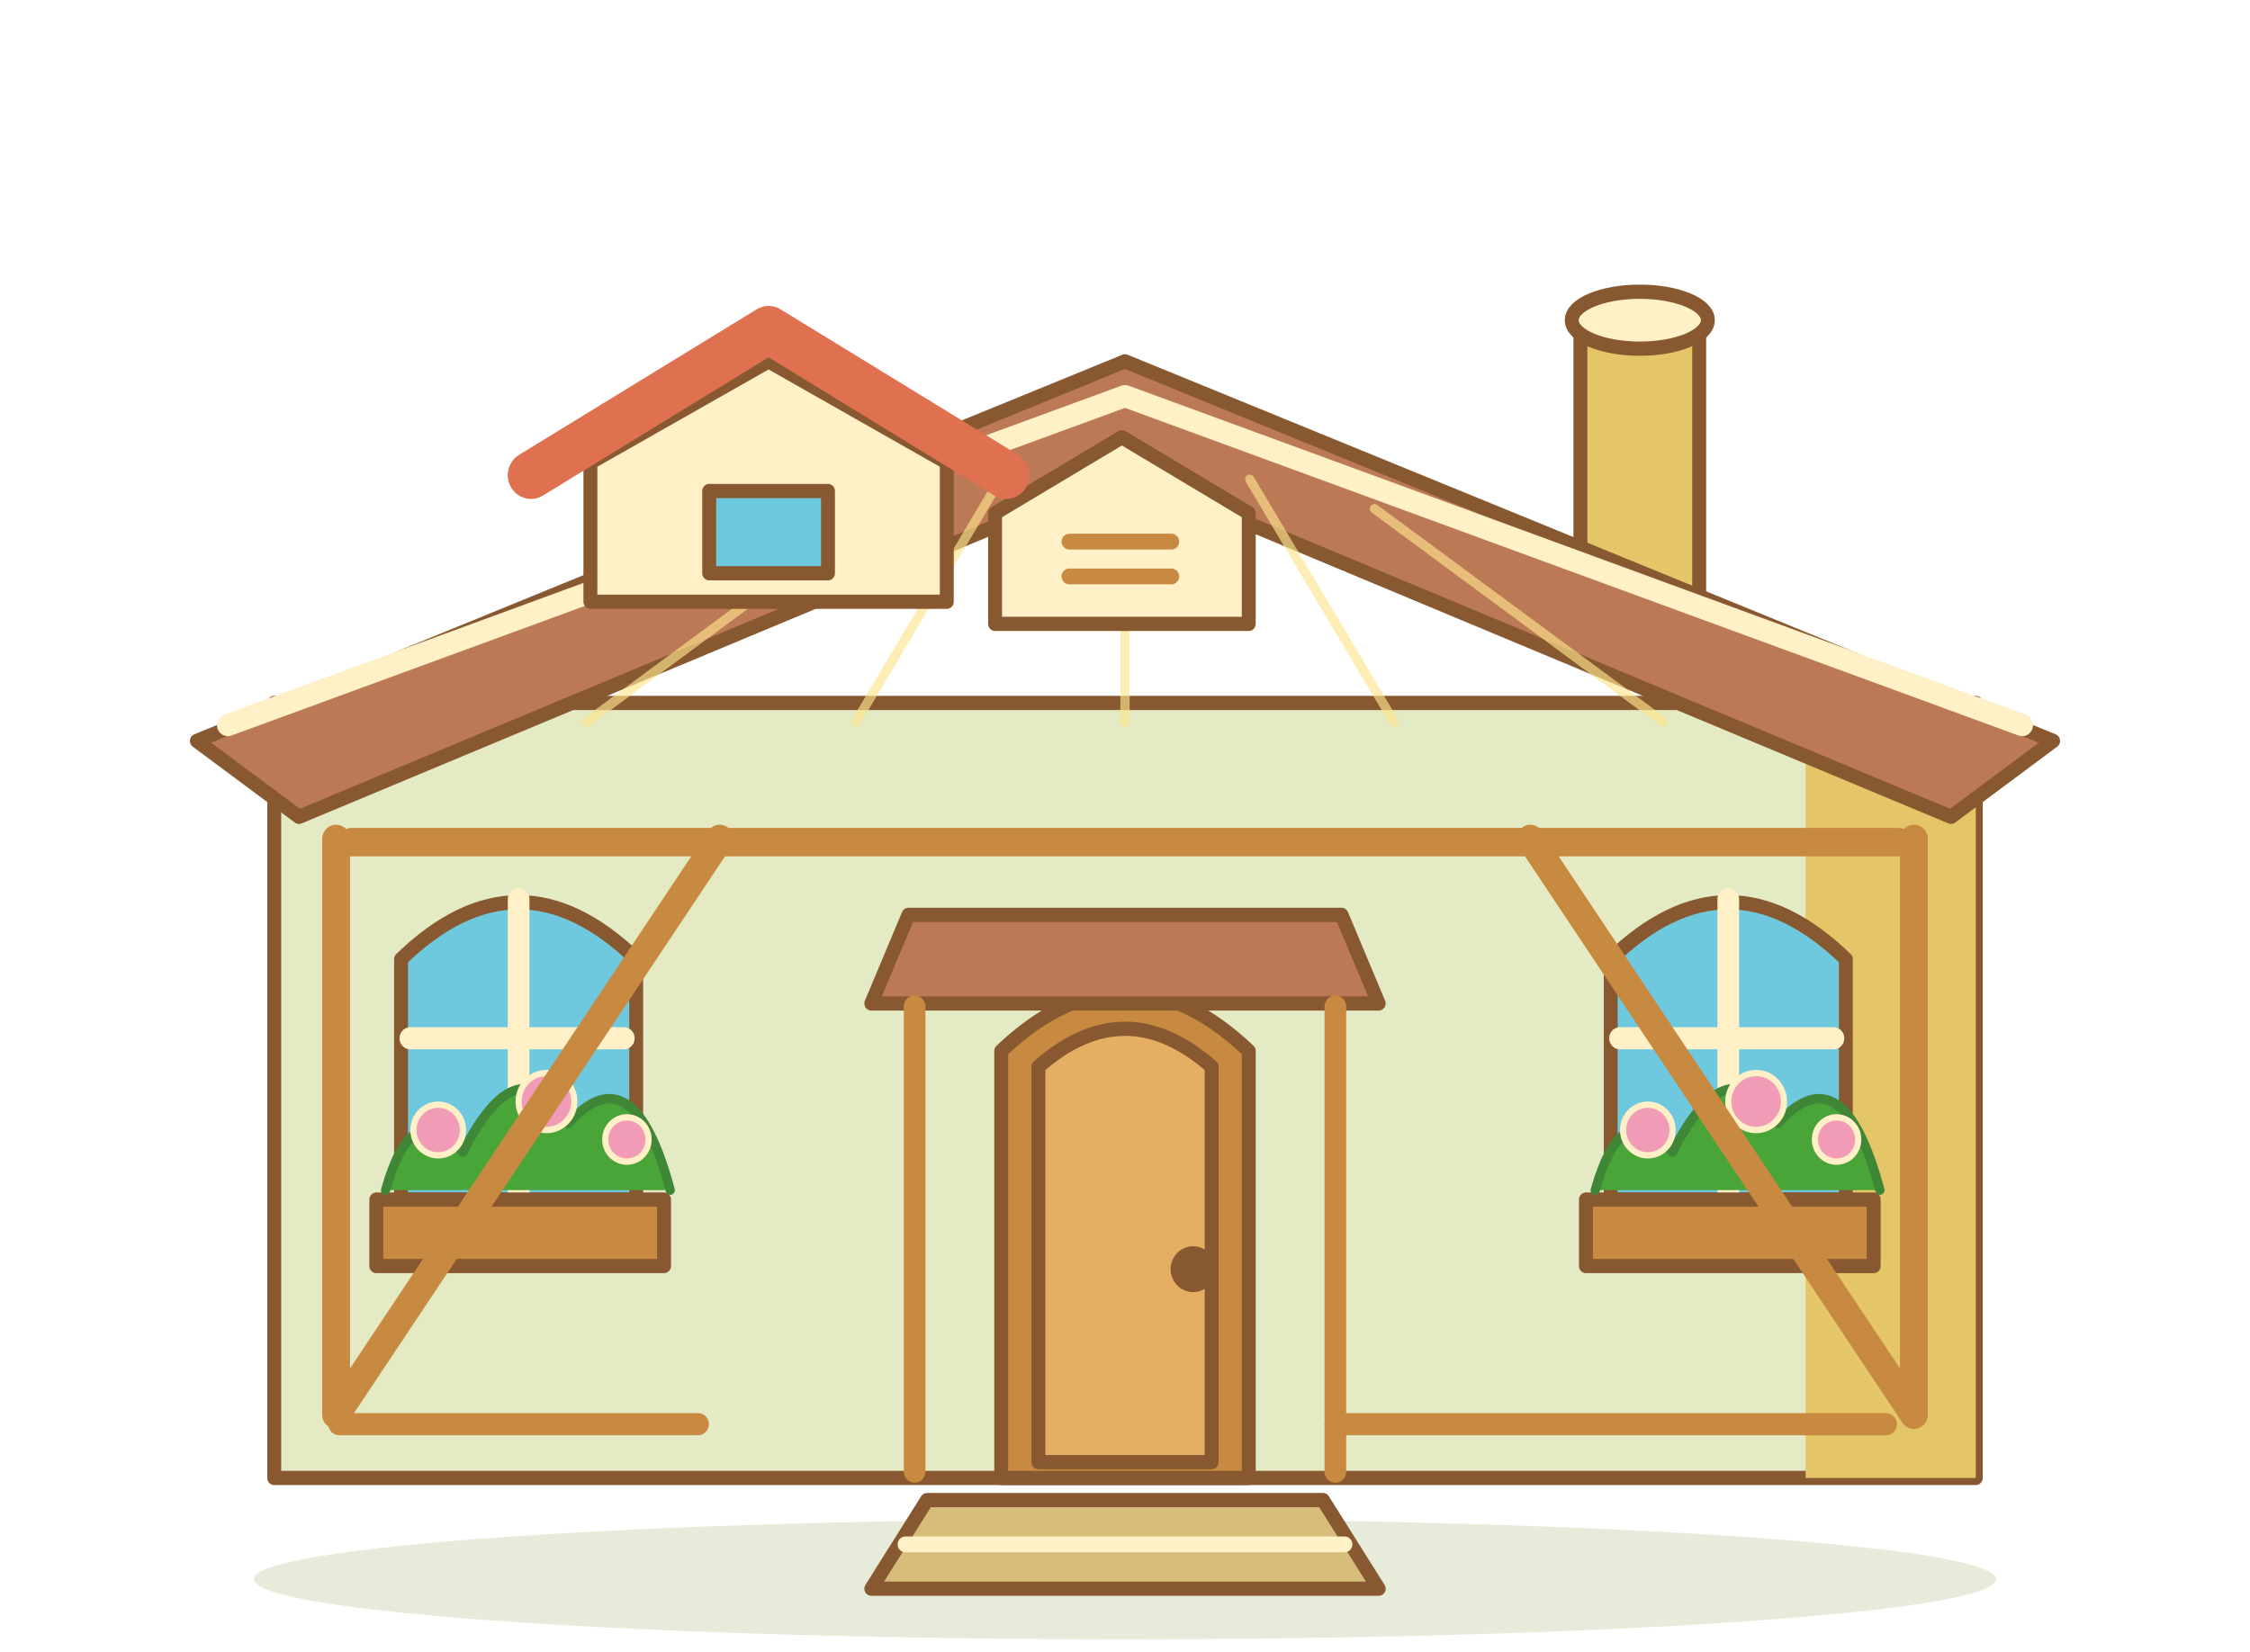
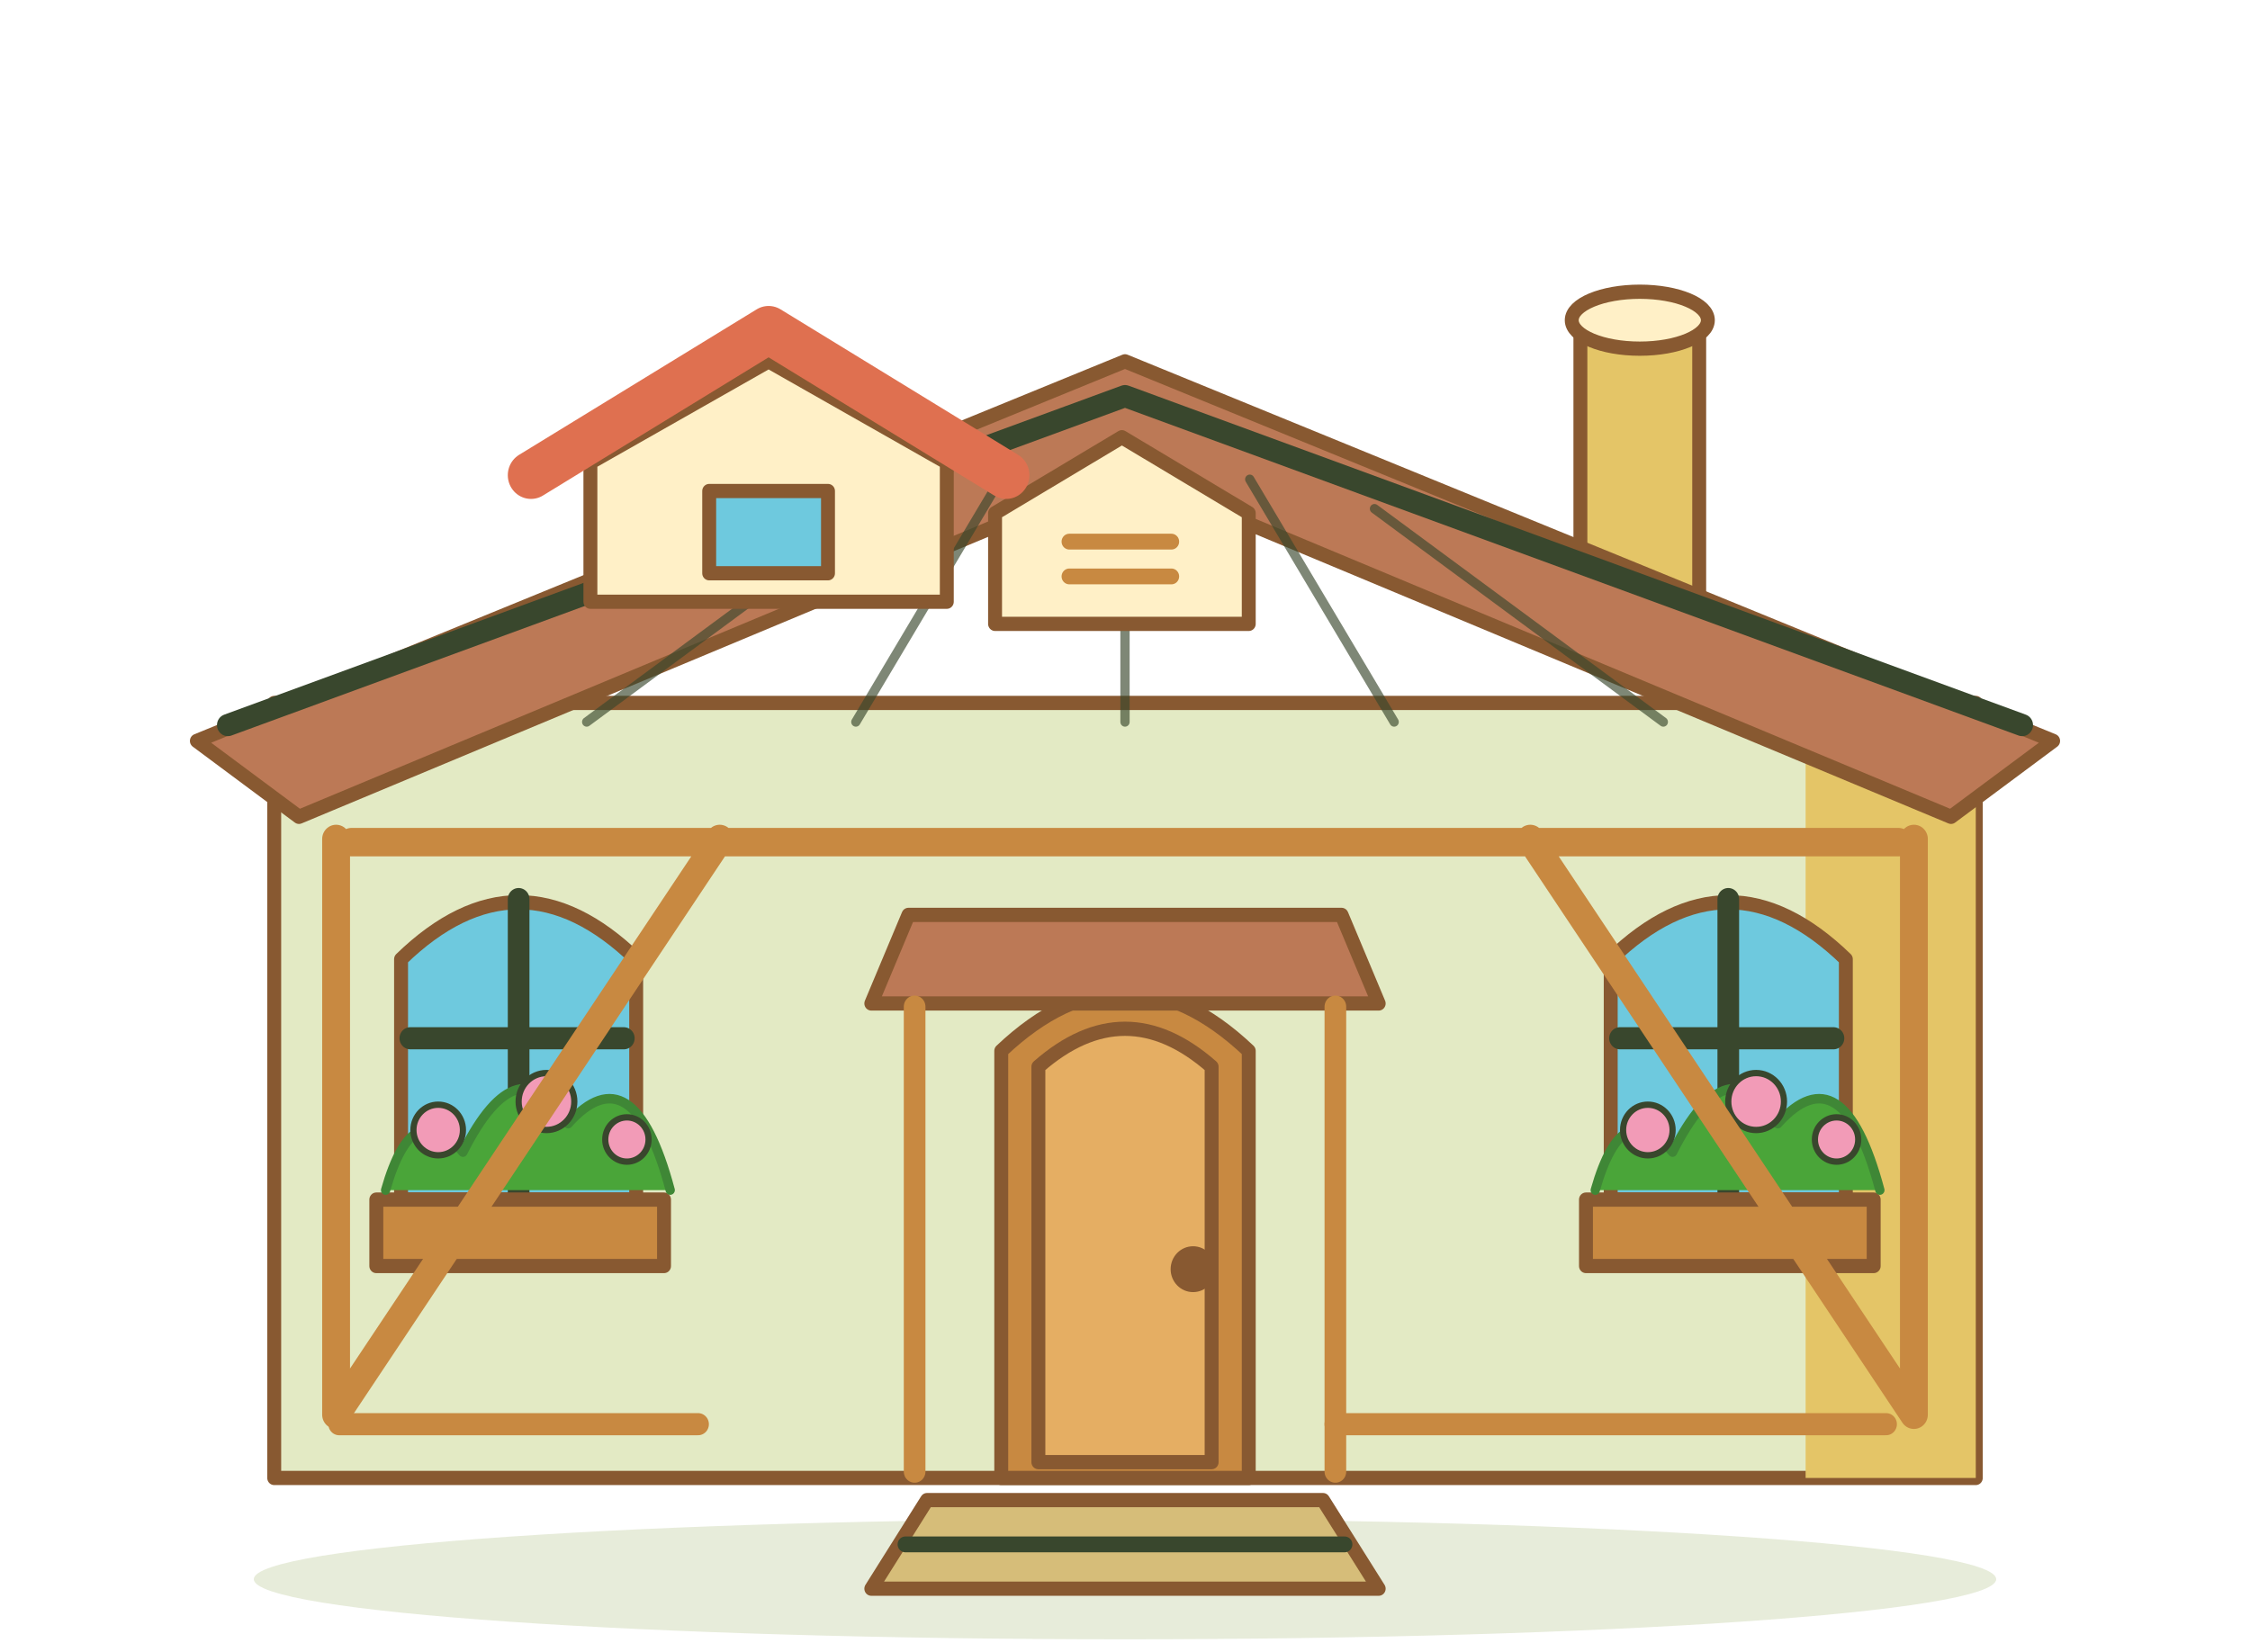
<svg xmlns="http://www.w3.org/2000/svg" width="640" height="470" viewBox="0 0 640 470">
  <g transform="translate(38.4 47) scale(0.88 0.9)" stroke="#885931" stroke-width="4.5" stroke-linecap="round" stroke-linejoin="round">
    <ellipse cx="320" cy="447" rx="281.6" ry="19" fill="#7b9633" opacity=".18" stroke="none" />
    <path d="M467.2 50V145H505.6V48Z" fill="#e4c567" />
    <ellipse cx="486.4" cy="49" rx="22" ry="9" fill="#fff0c7" />
    <path d="M45 170H595V415H45Z" fill="#e3eac4" />
    <path d="M540 170H595V415H540Z" fill="#e4c567" stroke="none" />
    <path d="M20 182L320 62L620 182L587 206L320 97L53 206Z" fill="#bc7956" />
-     <path d="M30 177L320 73L610 177" fill="none" stroke="#fff0c7" stroke-width="7" />
-     <path d="M239.36 108.6L146 176" fill="none" stroke="#fde48c" stroke-width="3" opacity=".65" />
-     <path d="M279.68 99.3L233 176" fill="none" stroke="#fde48c" stroke-width="3" opacity=".65" />
-     <path d="M320 90L320 176" fill="none" stroke="#fde48c" stroke-width="3" opacity=".65" />
-     <path d="M360.32 99.3L407 176" fill="none" stroke="#fde48c" stroke-width="3" opacity=".65" />
-     <path d="M400.64 108.6L494 176" fill="none" stroke="#fde48c" stroke-width="3" opacity=".65" />
+     <path d="M30 177L320 73L610 177" fill="none" stroke="#39472d" stroke-width="7" />
+     <path d="M239.36 108.6L146 176" fill="none" stroke="#39472d" stroke-width="3" opacity=".65" />
+     <path d="M279.68 99.3L233 176" fill="none" stroke="#39472d" stroke-width="3" opacity=".65" />
+     <path d="M320 90L320 176" fill="none" stroke="#39472d" stroke-width="3" opacity=".65" />
+     <path d="M360.32 99.3L407 176" fill="none" stroke="#39472d" stroke-width="3" opacity=".65" />
+     <path d="M400.64 108.6L494 176" fill="none" stroke="#39472d" stroke-width="3" opacity=".65" />
    <path d="M280 415V280Q320 243 360 280V415Z" fill="#c88941" />
    <path d="M292 410V285Q320 261 348 285V410Z" fill="#e5ae63" />
    <circle cx="342" cy="349" r="5" fill="#885931" />
    <path d="M86 327V251Q124 215 162 251V327Z" fill="#6ec9de" />
-     <path d="M124 232V325 M89 276H158" stroke="#fff0c7" stroke-width="7" />
+     <path d="M124 232V325 M89 276H158" stroke="#39472d" stroke-width="7" />
    <path d="M78 327H171V348H78Z" fill="#c88941" />
    <path d="M81 324q9-31 25-12q18-35 34-9q21-23 33 21" fill="#4aa539" stroke="#3f8736" stroke-width="3" />
-     <g fill="#f29bb7" stroke="#fff0c7" stroke-width="2">
+     <g fill="#f29bb7" stroke="#39472d" stroke-width="2">
      <circle cx="98" cy="305" r="8" />
      <circle cx="133" cy="296" r="9" />
      <circle cx="159" cy="308" r="7" />
    </g>
    <path d="M477 327V251Q515 215 553 251V327Z" fill="#6ec9de" />
-     <path d="M515 232V325 M480 276H549" stroke="#fff0c7" stroke-width="7" />
+     <path d="M515 232V325 M480 276H549" stroke="#39472d" stroke-width="7" />
    <path d="M469 327H562V348H469Z" fill="#c88941" />
    <path d="M472 324q9-31 25-12q18-35 34-9q21-23 33 21" fill="#4aa539" stroke="#3f8736" stroke-width="3" />
-     <g fill="#f29bb7" stroke="#fff0c7" stroke-width="2">
+     <g fill="#f29bb7" stroke="#39472d" stroke-width="2">
      <circle cx="489" cy="305" r="8" />
      <circle cx="524" cy="296" r="9" />
      <circle cx="550" cy="308" r="7" />
    </g>
    <path d="M256 422H384L402 450H238Z" fill="#d6bd79" />
-     <path d="M249 436H391" stroke="#fff0c7" stroke-width="5" />
+     <path d="M249 436H391" stroke="#39472d" stroke-width="5" />
    <path d="M250 237H390L402 265H238Z" fill="#bc7956" />
    <path d="M252 266V413 M388 266V413" stroke="#c88941" stroke-width="7" />
    <path d="M65 213V395L189 213 M575 213V395L451 213 M70 214H570" fill="none" stroke="#c88941" stroke-width="9" />
    <path d="M278 110L319 86L360 110V145H278Z" fill="#fff0c7" />
    <path d="M302 119H335 M302 130H335" stroke="#c88941" stroke-width="5" />
    <path d="M66 398H182 M388 398H566" stroke="#c88941" stroke-width="7" />
    <path d="M147.2 138V94L204.8 62L262.4 94V138Z" fill="#fff0c7" />
    <path d="M128 98L204.8 52L281.6 98" fill="none" stroke="#df7050" stroke-width="15" />
    <path d="M185.6 103H224V129H185.6Z" fill="#6ec9de" />
  </g>
</svg>
